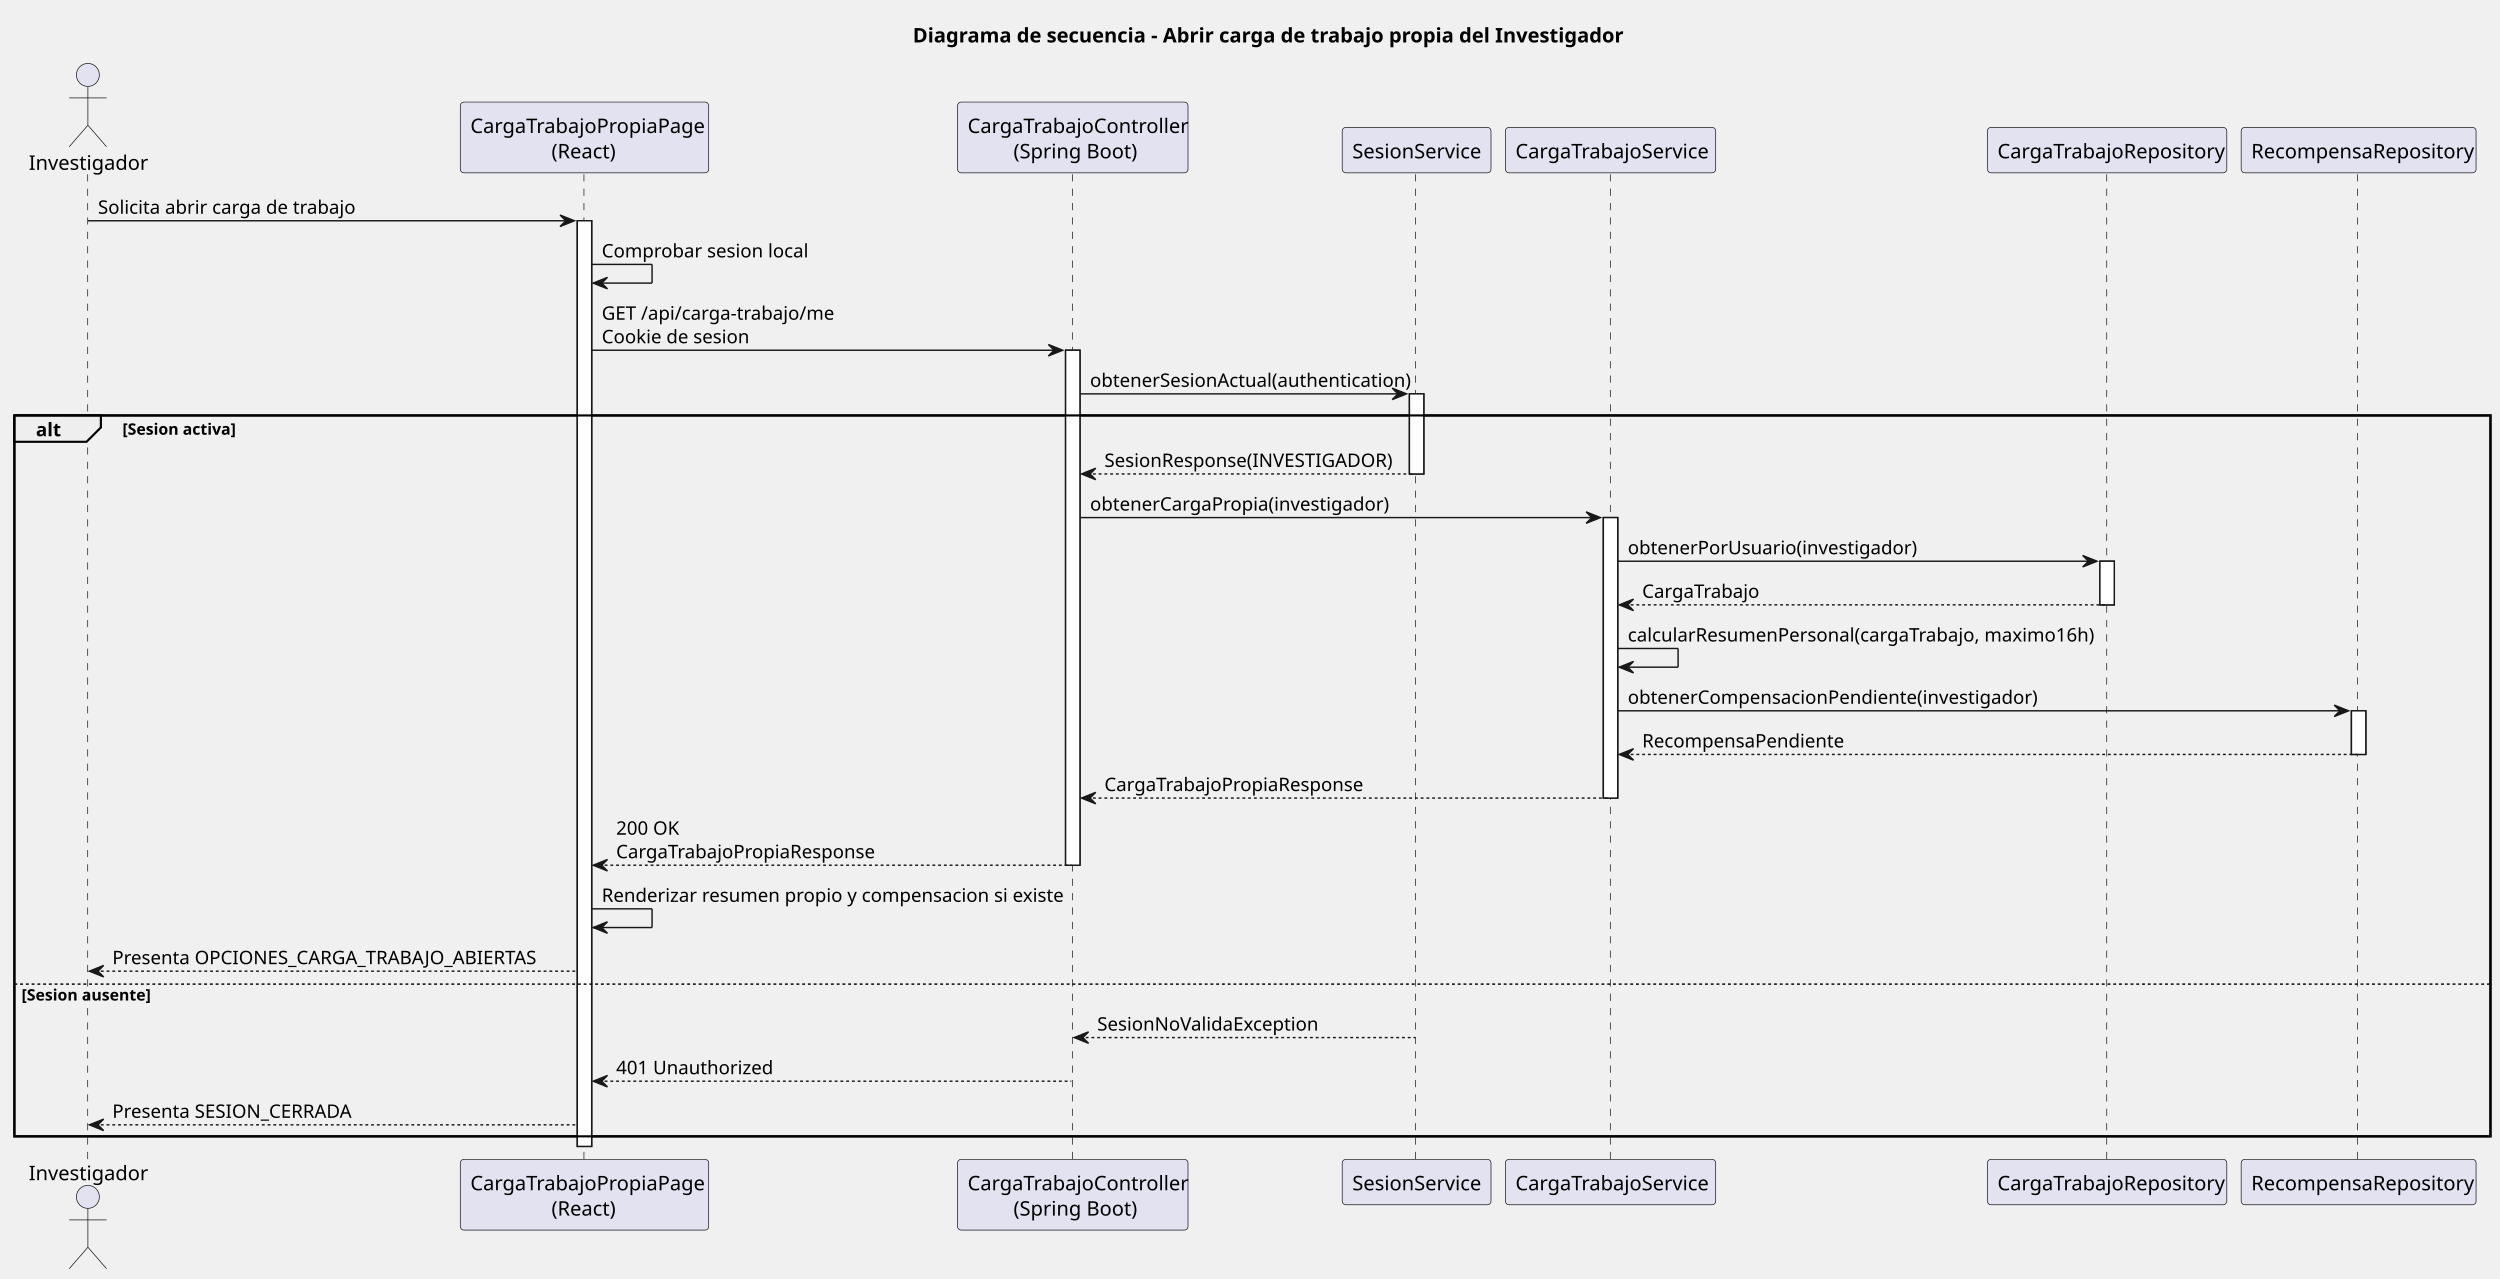
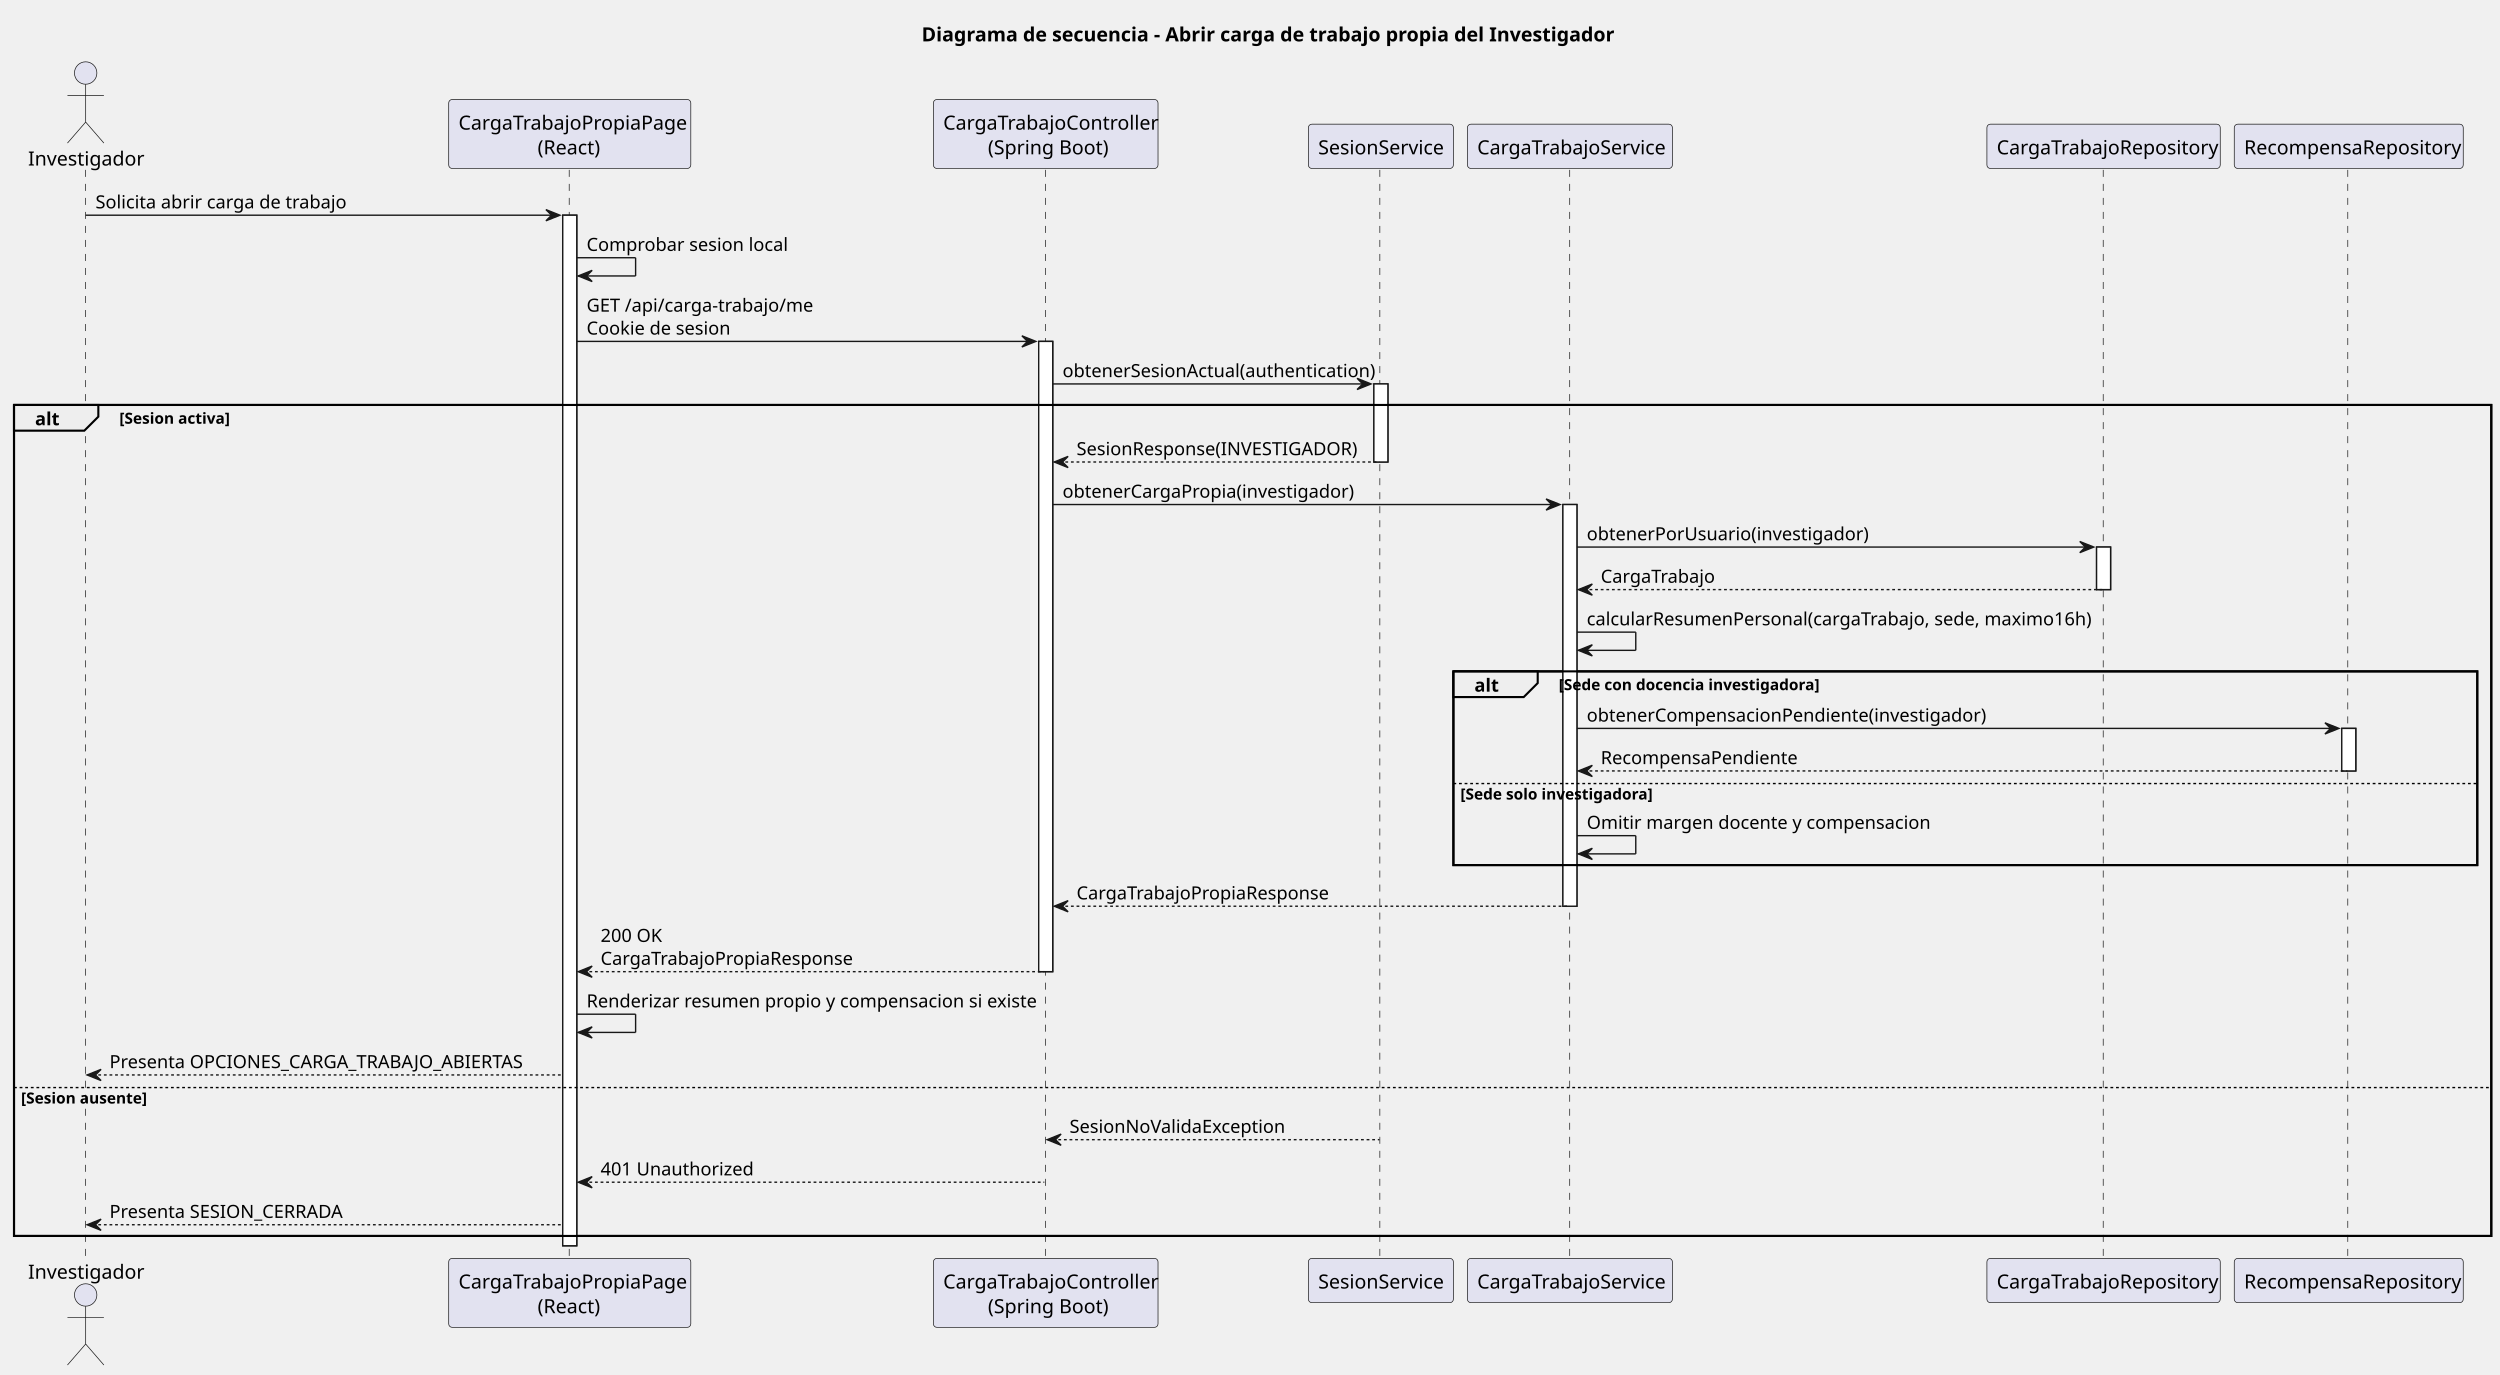
- <svg xmlns="http://www.w3.org/2000/svg" contentStyleType="text/css" height="889px" preserveAspectRatio="none" style="width:1739px;height:889px;background:#FFFFFF;" version="1.1" viewBox="0 0 1739 889" width="1739px" zoomAndPan="magnify">
+ <svg xmlns="http://www.w3.org/2000/svg" contentStyleType="text/css" height="981px" preserveAspectRatio="none" style="width:1784px;height:981px;background:#FFFFFF;" version="1.1" viewBox="0 0 1784 981" width="1784px" zoomAndPan="magnify">
  <defs />
  <g>
-     <text fill="#000000" font-family="sans-serif" font-size="14" font-weight="bold" lengthAdjust="spacing" textLength="471.481" x="634.942" y="29.533">Diagrama de secuencia - Abrir carga de trabajo propia del Investigador</text>
-     <rect fill="#FFFFFF" height="643.867" style="stroke:#181818;stroke-width:1;" width="10" x="401.571" y="153.57" />
-     <rect fill="#FFFFFF" height="358.219" style="stroke:#181818;stroke-width:1;" width="10" x="741.217" y="243.625" />
+     <text fill="#000000" font-family="sans-serif" font-size="14" font-weight="bold" lengthAdjust="spacing" textLength="471.481" x="657.649" y="29.533">Diagrama de secuencia - Abrir carga de trabajo propia del Investigador</text>
+     <rect fill="#FFFFFF" height="735.406" style="stroke:#181818;stroke-width:1;" width="10" x="401.571" y="153.57" />
+     <rect fill="#FFFFFF" height="449.758" style="stroke:#181818;stroke-width:1;" width="10" x="741.217" y="243.625" />
    <rect fill="#FFFFFF" height="55.703" style="stroke:#181818;stroke-width:1;" width="10" x="980.399" y="273.977" />
-     <rect fill="#FFFFFF" height="195.109" style="stroke:#181818;stroke-width:1;" width="10" x="1115.285" y="360.031" />
-     <rect fill="#FFFFFF" height="30.352" style="stroke:#181818;stroke-width:1;" width="10" x="1460.701" y="390.383" />
-     <rect fill="#FFFFFF" height="30.352" style="stroke:#181818;stroke-width:1;" width="10" x="1635.662" y="494.438" />
-     <rect fill="none" height="501.461" style="stroke:#000000;stroke-width:1.5;" width="1722.365" x="10" y="288.977" />
-     <line style="stroke:#181818;stroke-width:0.5;stroke-dasharray:5.0,5.0;" x1="61" x2="61" y1="121.219" y2="807.438" />
-     <line style="stroke:#181818;stroke-width:0.5;stroke-dasharray:5.0,5.0;" x1="406.189" x2="406.189" y1="121.219" y2="807.438" />
-     <line style="stroke:#181818;stroke-width:0.5;stroke-dasharray:5.0,5.0;" x1="746.073" x2="746.073" y1="121.219" y2="807.438" />
-     <line style="stroke:#181818;stroke-width:0.5;stroke-dasharray:5.0,5.0;" x1="984.654" x2="984.654" y1="121.219" y2="807.438" />
-     <line style="stroke:#181818;stroke-width:0.5;stroke-dasharray:5.0,5.0;" x1="1120.144" x2="1120.144" y1="121.219" y2="807.438" />
-     <line style="stroke:#181818;stroke-width:0.5;stroke-dasharray:5.0,5.0;" x1="1465.442" x2="1465.442" y1="121.219" y2="807.438" />
-     <line style="stroke:#181818;stroke-width:0.5;stroke-dasharray:5.0,5.0;" x1="1639.959" x2="1639.959" y1="121.219" y2="807.438" />
+     <rect fill="#FFFFFF" height="286.648" style="stroke:#181818;stroke-width:1;" width="10" x="1115.285" y="360.031" />
+     <rect fill="#FFFFFF" height="30.352" style="stroke:#181818;stroke-width:1;" width="10" x="1496.114" y="390.383" />
+     <rect fill="#FFFFFF" height="30.352" style="stroke:#181818;stroke-width:1;" width="10" x="1671.076" y="519.789" />
+     <rect fill="none" height="593" style="stroke:#000000;stroke-width:1.5;" width="1767.779" x="10" y="288.977" />
+     <rect fill="none" height="138.242" style="stroke:#000000;stroke-width:1.5;" width="730.635" x="1037.144" y="479.086" />
+     <line style="stroke:#181818;stroke-width:0.5;stroke-dasharray:5.0,5.0;" x1="61" x2="61" y1="121.219" y2="898.977" />
+     <line style="stroke:#181818;stroke-width:0.5;stroke-dasharray:5.0,5.0;" x1="406.189" x2="406.189" y1="121.219" y2="898.977" />
+     <line style="stroke:#181818;stroke-width:0.5;stroke-dasharray:5.0,5.0;" x1="746.073" x2="746.073" y1="121.219" y2="898.977" />
+     <line style="stroke:#181818;stroke-width:0.5;stroke-dasharray:5.0,5.0;" x1="984.654" x2="984.654" y1="121.219" y2="898.977" />
+     <line style="stroke:#181818;stroke-width:0.5;stroke-dasharray:5.0,5.0;" x1="1120.144" x2="1120.144" y1="121.219" y2="898.977" />
+     <line style="stroke:#181818;stroke-width:0.5;stroke-dasharray:5.0,5.0;" x1="1500.856" x2="1500.856" y1="121.219" y2="898.977" />
+     <line style="stroke:#181818;stroke-width:0.5;stroke-dasharray:5.0,5.0;" x1="1675.373" x2="1675.373" y1="121.219" y2="898.977" />
    <text fill="#000000" font-family="sans-serif" font-size="14" lengthAdjust="spacing" textLength="76.269" x="20" y="118.143">Investigador</text>
    <ellipse cx="61.134" cy="52.109" fill="#E2E2F0" rx="8" ry="8" style="stroke:#181818;stroke-width:0.5;" />
    <path d="M61.134,60.109 L61.134,87.109 M48.134,68.109 L74.134,68.109 M61.134,87.109 L48.134,102.109 M61.134,87.109 L74.134,102.109 " fill="none" style="stroke:#181818;stroke-width:0.5;" />
-     <text fill="#000000" font-family="sans-serif" font-size="14" lengthAdjust="spacing" textLength="76.269" x="20" y="820.971">Investigador</text>
-     <ellipse cx="61.134" cy="832.547" fill="#E2E2F0" rx="8" ry="8" style="stroke:#181818;stroke-width:0.5;" />
-     <path d="M61.134,840.547 L61.134,867.547 M48.134,848.547 L74.134,848.547 M61.134,867.547 L48.134,882.547 M61.134,867.547 L74.134,882.547 " fill="none" style="stroke:#181818;stroke-width:0.5;" />
+     <text fill="#000000" font-family="sans-serif" font-size="14" lengthAdjust="spacing" textLength="76.269" x="20" y="912.51">Investigador</text>
+     <ellipse cx="61.134" cy="924.086" fill="#E2E2F0" rx="8" ry="8" style="stroke:#181818;stroke-width:0.5;" />
+     <path d="M61.134,932.086 L61.134,959.086 M48.134,940.086 L74.134,940.086 M61.134,959.086 L48.134,974.086 M61.134,959.086 L74.134,974.086 " fill="none" style="stroke:#181818;stroke-width:0.5;" />
    <rect fill="#E2E2F0" height="49.219" rx="2.5" ry="2.5" style="stroke:#181818;stroke-width:0.5;" width="172.765" x="320.189" y="71" />
    <text fill="#000000" font-family="sans-serif" font-size="14" lengthAdjust="spacing" textLength="158.765" x="327.189" y="92.533">CargaTrabajoPropiaPage</text>
    <text fill="#000000" font-family="sans-serif" font-size="14" lengthAdjust="spacing" textLength="45.897" x="383.623" y="110.143">(React)</text>
-     <rect fill="#E2E2F0" height="49.219" rx="2.5" ry="2.5" style="stroke:#181818;stroke-width:0.5;" width="172.765" x="320.189" y="806.438" />
-     <text fill="#000000" font-family="sans-serif" font-size="14" lengthAdjust="spacing" textLength="158.765" x="327.189" y="827.971">CargaTrabajoPropiaPage</text>
-     <text fill="#000000" font-family="sans-serif" font-size="14" lengthAdjust="spacing" textLength="45.897" x="383.623" y="845.58">(React)</text>
+     <rect fill="#E2E2F0" height="49.219" rx="2.5" ry="2.5" style="stroke:#181818;stroke-width:0.5;" width="172.765" x="320.189" y="897.977" />
+     <text fill="#000000" font-family="sans-serif" font-size="14" lengthAdjust="spacing" textLength="158.765" x="327.189" y="919.51">CargaTrabajoPropiaPage</text>
+     <text fill="#000000" font-family="sans-serif" font-size="14" lengthAdjust="spacing" textLength="45.897" x="383.623" y="937.119">(React)</text>
    <rect fill="#E2E2F0" height="49.219" rx="2.5" ry="2.5" style="stroke:#181818;stroke-width:0.5;" width="160.289" x="666.073" y="71" />
    <text fill="#000000" font-family="sans-serif" font-size="14" lengthAdjust="spacing" textLength="146.289" x="673.073" y="92.533">CargaTrabajoController</text>
    <text fill="#000000" font-family="sans-serif" font-size="14" lengthAdjust="spacing" textLength="82.482" x="704.976" y="110.143">(Spring Boot)</text>
-     <rect fill="#E2E2F0" height="49.219" rx="2.5" ry="2.5" style="stroke:#181818;stroke-width:0.5;" width="160.289" x="666.073" y="806.438" />
-     <text fill="#000000" font-family="sans-serif" font-size="14" lengthAdjust="spacing" textLength="146.289" x="673.073" y="827.971">CargaTrabajoController</text>
-     <text fill="#000000" font-family="sans-serif" font-size="14" lengthAdjust="spacing" textLength="82.482" x="704.976" y="845.58">(Spring Boot)</text>
+     <rect fill="#E2E2F0" height="49.219" rx="2.5" ry="2.5" style="stroke:#181818;stroke-width:0.5;" width="160.289" x="666.073" y="897.977" />
+     <text fill="#000000" font-family="sans-serif" font-size="14" lengthAdjust="spacing" textLength="146.289" x="673.073" y="919.51">CargaTrabajoController</text>
+     <text fill="#000000" font-family="sans-serif" font-size="14" lengthAdjust="spacing" textLength="82.482" x="704.976" y="937.119">(Spring Boot)</text>
    <rect fill="#E2E2F0" height="31.609" rx="2.5" ry="2.5" style="stroke:#181818;stroke-width:0.5;" width="103.489" x="933.654" y="88.609" />
    <text fill="#000000" font-family="sans-serif" font-size="14" lengthAdjust="spacing" textLength="89.489" x="940.654" y="110.143">SesionService</text>
-     <rect fill="#E2E2F0" height="31.609" rx="2.5" ry="2.5" style="stroke:#181818;stroke-width:0.5;" width="103.489" x="933.654" y="806.438" />
-     <text fill="#000000" font-family="sans-serif" font-size="14" lengthAdjust="spacing" textLength="89.489" x="940.654" y="827.971">SesionService</text>
+     <rect fill="#E2E2F0" height="31.609" rx="2.5" ry="2.5" style="stroke:#181818;stroke-width:0.5;" width="103.489" x="933.654" y="897.977" />
+     <text fill="#000000" font-family="sans-serif" font-size="14" lengthAdjust="spacing" textLength="89.489" x="940.654" y="919.51">SesionService</text>
    <rect fill="#E2E2F0" height="31.609" rx="2.5" ry="2.5" style="stroke:#181818;stroke-width:0.5;" width="146.282" x="1047.144" y="88.609" />
    <text fill="#000000" font-family="sans-serif" font-size="14" lengthAdjust="spacing" textLength="132.282" x="1054.144" y="110.143">CargaTrabajoService</text>
-     <rect fill="#E2E2F0" height="31.609" rx="2.5" ry="2.5" style="stroke:#181818;stroke-width:0.5;" width="146.282" x="1047.144" y="806.438" />
-     <text fill="#000000" font-family="sans-serif" font-size="14" lengthAdjust="spacing" textLength="132.282" x="1054.144" y="827.971">CargaTrabajoService</text>
-     <rect fill="#E2E2F0" height="31.609" rx="2.5" ry="2.5" style="stroke:#181818;stroke-width:0.5;" width="166.517" x="1382.442" y="88.609" />
-     <text fill="#000000" font-family="sans-serif" font-size="14" lengthAdjust="spacing" textLength="152.517" x="1389.442" y="110.143">CargaTrabajoRepository</text>
-     <rect fill="#E2E2F0" height="31.609" rx="2.5" ry="2.5" style="stroke:#181818;stroke-width:0.5;" width="166.517" x="1382.442" y="806.438" />
-     <text fill="#000000" font-family="sans-serif" font-size="14" lengthAdjust="spacing" textLength="152.517" x="1389.442" y="827.971">CargaTrabajoRepository</text>
-     <rect fill="#E2E2F0" height="31.609" rx="2.5" ry="2.5" style="stroke:#181818;stroke-width:0.5;" width="163.406" x="1558.959" y="88.609" />
-     <text fill="#000000" font-family="sans-serif" font-size="14" lengthAdjust="spacing" textLength="149.406" x="1565.959" y="110.143">RecompensaRepository</text>
-     <rect fill="#E2E2F0" height="31.609" rx="2.5" ry="2.5" style="stroke:#181818;stroke-width:0.5;" width="163.406" x="1558.959" y="806.438" />
-     <text fill="#000000" font-family="sans-serif" font-size="14" lengthAdjust="spacing" textLength="149.406" x="1565.959" y="827.971">RecompensaRepository</text>
-     <rect fill="#FFFFFF" height="643.867" style="stroke:#181818;stroke-width:1;" width="10" x="401.571" y="153.57" />
-     <rect fill="#FFFFFF" height="358.219" style="stroke:#181818;stroke-width:1;" width="10" x="741.217" y="243.625" />
+     <rect fill="#E2E2F0" height="31.609" rx="2.5" ry="2.5" style="stroke:#181818;stroke-width:0.5;" width="146.282" x="1047.144" y="897.977" />
+     <text fill="#000000" font-family="sans-serif" font-size="14" lengthAdjust="spacing" textLength="132.282" x="1054.144" y="919.51">CargaTrabajoService</text>
+     <rect fill="#E2E2F0" height="31.609" rx="2.5" ry="2.5" style="stroke:#181818;stroke-width:0.5;" width="166.517" x="1417.856" y="88.609" />
+     <text fill="#000000" font-family="sans-serif" font-size="14" lengthAdjust="spacing" textLength="152.517" x="1424.856" y="110.143">CargaTrabajoRepository</text>
+     <rect fill="#E2E2F0" height="31.609" rx="2.5" ry="2.5" style="stroke:#181818;stroke-width:0.5;" width="166.517" x="1417.856" y="897.977" />
+     <text fill="#000000" font-family="sans-serif" font-size="14" lengthAdjust="spacing" textLength="152.517" x="1424.856" y="919.51">CargaTrabajoRepository</text>
+     <rect fill="#E2E2F0" height="31.609" rx="2.5" ry="2.5" style="stroke:#181818;stroke-width:0.5;" width="163.406" x="1594.373" y="88.609" />
+     <text fill="#000000" font-family="sans-serif" font-size="14" lengthAdjust="spacing" textLength="149.406" x="1601.373" y="110.143">RecompensaRepository</text>
+     <rect fill="#E2E2F0" height="31.609" rx="2.5" ry="2.5" style="stroke:#181818;stroke-width:0.5;" width="163.406" x="1594.373" y="897.977" />
+     <text fill="#000000" font-family="sans-serif" font-size="14" lengthAdjust="spacing" textLength="149.406" x="1601.373" y="919.51">RecompensaRepository</text>
+     <rect fill="#FFFFFF" height="735.406" style="stroke:#181818;stroke-width:1;" width="10" x="401.571" y="153.57" />
+     <rect fill="#FFFFFF" height="449.758" style="stroke:#181818;stroke-width:1;" width="10" x="741.217" y="243.625" />
    <rect fill="#FFFFFF" height="55.703" style="stroke:#181818;stroke-width:1;" width="10" x="980.399" y="273.977" />
-     <rect fill="#FFFFFF" height="195.109" style="stroke:#181818;stroke-width:1;" width="10" x="1115.285" y="360.031" />
-     <rect fill="#FFFFFF" height="30.352" style="stroke:#181818;stroke-width:1;" width="10" x="1460.701" y="390.383" />
-     <rect fill="#FFFFFF" height="30.352" style="stroke:#181818;stroke-width:1;" width="10" x="1635.662" y="494.438" />
+     <rect fill="#FFFFFF" height="286.648" style="stroke:#181818;stroke-width:1;" width="10" x="1115.285" y="360.031" />
+     <rect fill="#FFFFFF" height="30.352" style="stroke:#181818;stroke-width:1;" width="10" x="1496.114" y="390.383" />
+     <rect fill="#FFFFFF" height="30.352" style="stroke:#181818;stroke-width:1;" width="10" x="1671.076" y="519.789" />
    <polygon fill="#181818" points="389.571,149.57,399.571,153.57,389.571,157.57,393.571,153.57" style="stroke:#181818;stroke-width:1;" />
    <line style="stroke:#181818;stroke-width:1;" x1="61.134" x2="395.571" y1="153.57" y2="153.57" />
    <text fill="#000000" font-family="sans-serif" font-size="13" lengthAdjust="spacing" textLength="169.089" x="68.134" y="148.714">Solicita abrir carga de trabajo</text>
    <line style="stroke:#181818;stroke-width:1;" x1="411.571" x2="453.571" y1="183.922" y2="183.922" />
    <line style="stroke:#181818;stroke-width:1;" x1="453.571" x2="453.571" y1="183.922" y2="196.922" />
    <line style="stroke:#181818;stroke-width:1;" x1="412.571" x2="453.571" y1="196.922" y2="196.922" />
    <polygon fill="#181818" points="422.571,192.922,412.571,196.922,422.571,200.922,418.571,196.922" style="stroke:#181818;stroke-width:1;" />
    <text fill="#000000" font-family="sans-serif" font-size="13" lengthAdjust="spacing" textLength="136.564" x="418.571" y="179.065">Comprobar sesion local</text>
    <polygon fill="#181818" points="729.217,239.625,739.217,243.625,729.217,247.625,733.217,243.625" style="stroke:#181818;stroke-width:1;" />
    <line style="stroke:#181818;stroke-width:1;" x1="411.571" x2="735.217" y1="243.625" y2="243.625" />
    <text fill="#000000" font-family="sans-serif" font-size="13" lengthAdjust="spacing" textLength="153.175" x="418.571" y="222.417">GET /api/carga-trabajo/me</text>
    <text fill="#000000" font-family="sans-serif" font-size="13" lengthAdjust="spacing" textLength="99.728" x="418.571" y="238.769">Cookie de sesion</text>
    <polygon fill="#181818" points="968.399,269.977,978.399,273.977,968.399,277.977,972.399,273.977" style="stroke:#181818;stroke-width:1;" />
    <line style="stroke:#181818;stroke-width:1;" x1="751.217" x2="974.399" y1="273.977" y2="273.977" />
    <text fill="#000000" font-family="sans-serif" font-size="13" lengthAdjust="spacing" textLength="209.581" x="758.217" y="269.12">obtenerSesionActual(authentication)</text>
    <path d="M10,288.977 L70.171,288.977 L70.171,297.328 L60.171,307.328 L10,307.328 L10,288.977 " fill="#EEEEEE" style="stroke:#000000;stroke-width:1.5;" />
-     <rect fill="none" height="501.461" style="stroke:#000000;stroke-width:1.5;" width="1722.365" x="10" y="288.977" />
+     <rect fill="none" height="593" style="stroke:#000000;stroke-width:1.5;" width="1767.779" x="10" y="288.977" />
    <text fill="#000000" font-family="sans-serif" font-size="13" font-weight="bold" lengthAdjust="spacing" textLength="15.171" x="25" y="303.472">alt</text>
    <text fill="#000000" font-family="sans-serif" font-size="11" font-weight="bold" lengthAdjust="spacing" textLength="77.639" x="85.171" y="302.396">[Sesion activa]</text>
    <polygon fill="#181818" points="762.217,325.68,752.217,329.68,762.217,333.68,758.217,329.68" style="stroke:#181818;stroke-width:1;" />
    <line style="stroke:#181818;stroke-width:1;stroke-dasharray:2.0,2.0;" x1="756.217" x2="984.399" y1="329.68" y2="329.68" />
    <text fill="#000000" font-family="sans-serif" font-size="13" lengthAdjust="spacing" textLength="205.182" x="768.217" y="324.823">SesionResponse(INVESTIGADOR)</text>
    <polygon fill="#181818" points="1103.285,356.031,1113.285,360.031,1103.285,364.031,1107.285,360.031" style="stroke:#181818;stroke-width:1;" />
    <line style="stroke:#181818;stroke-width:1;" x1="751.217" x2="1109.285" y1="360.031" y2="360.031" />
    <text fill="#000000" font-family="sans-serif" font-size="13" lengthAdjust="spacing" textLength="195.832" x="758.217" y="355.175">obtenerCargaPropia(investigador)</text>
-     <polygon fill="#181818" points="1448.701,386.383,1458.701,390.383,1448.701,394.383,1452.701,390.383" style="stroke:#181818;stroke-width:1;" />
-     <line style="stroke:#181818;stroke-width:1;" x1="1125.285" x2="1454.701" y1="390.383" y2="390.383" />
+     <polygon fill="#181818" points="1484.114,386.383,1494.114,390.383,1484.114,394.383,1488.114,390.383" style="stroke:#181818;stroke-width:1;" />
+     <line style="stroke:#181818;stroke-width:1;" x1="1125.285" x2="1490.114" y1="390.383" y2="390.383" />
    <text fill="#000000" font-family="sans-serif" font-size="13" lengthAdjust="spacing" textLength="187.872" x="1132.285" y="385.526">obtenerPorUsuario(investigador)</text>
    <polygon fill="#181818" points="1136.285,416.734,1126.285,420.734,1136.285,424.734,1132.285,420.734" style="stroke:#181818;stroke-width:1;" />
-     <line style="stroke:#181818;stroke-width:1;stroke-dasharray:2.0,2.0;" x1="1130.285" x2="1464.701" y1="420.734" y2="420.734" />
+     <line style="stroke:#181818;stroke-width:1;stroke-dasharray:2.0,2.0;" x1="1130.285" x2="1500.114" y1="420.734" y2="420.734" />
    <text fill="#000000" font-family="sans-serif" font-size="13" lengthAdjust="spacing" textLength="79.485" x="1142.285" y="415.878">CargaTrabajo</text>
    <line style="stroke:#181818;stroke-width:1;" x1="1125.285" x2="1167.285" y1="451.086" y2="451.086" />
    <line style="stroke:#181818;stroke-width:1;" x1="1167.285" x2="1167.285" y1="451.086" y2="464.086" />
    <line style="stroke:#181818;stroke-width:1;" x1="1126.285" x2="1167.285" y1="464.086" y2="464.086" />
    <polygon fill="#181818" points="1136.285,460.086,1126.285,464.086,1136.285,468.086,1132.285,464.086" style="stroke:#181818;stroke-width:1;" />
-     <text fill="#000000" font-family="sans-serif" font-size="13" lengthAdjust="spacing" textLength="311.416" x="1132.285" y="446.229">calcularResumenPersonal(cargaTrabajo, maximo16h)</text>
-     <polygon fill="#181818" points="1623.662,490.438,1633.662,494.438,1623.662,498.438,1627.662,494.438" style="stroke:#181818;stroke-width:1;" />
-     <line style="stroke:#181818;stroke-width:1;" x1="1125.285" x2="1629.662" y1="494.438" y2="494.438" />
-     <text fill="#000000" font-family="sans-serif" font-size="13" lengthAdjust="spacing" textLength="268.112" x="1132.285" y="489.581">obtenerCompensacionPendiente(investigador)</text>
-     <polygon fill="#181818" points="1136.285,520.789,1126.285,524.789,1136.285,528.789,1132.285,524.789" style="stroke:#181818;stroke-width:1;" />
-     <line style="stroke:#181818;stroke-width:1;stroke-dasharray:2.0,2.0;" x1="1130.285" x2="1639.662" y1="524.789" y2="524.789" />
-     <text fill="#000000" font-family="sans-serif" font-size="13" lengthAdjust="spacing" textLength="135.148" x="1142.285" y="519.933">RecompensaPendiente</text>
-     <polygon fill="#181818" points="762.217,551.141,752.217,555.141,762.217,559.141,758.217,555.141" style="stroke:#181818;stroke-width:1;" />
-     <line style="stroke:#181818;stroke-width:1;stroke-dasharray:2.0,2.0;" x1="756.217" x2="1119.285" y1="555.141" y2="555.141" />
-     <text fill="#000000" font-family="sans-serif" font-size="13" lengthAdjust="spacing" textLength="175.602" x="768.217" y="550.284">CargaTrabajoPropiaResponse</text>
-     <polygon fill="#181818" points="422.571,597.844,412.571,601.844,422.571,605.844,418.571,601.844" style="stroke:#181818;stroke-width:1;" />
-     <line style="stroke:#181818;stroke-width:1;stroke-dasharray:2.0,2.0;" x1="416.571" x2="745.217" y1="601.844" y2="601.844" />
-     <text fill="#000000" font-family="sans-serif" font-size="13" lengthAdjust="spacing" textLength="44.084" x="428.571" y="580.636">200 OK</text>
-     <text fill="#000000" font-family="sans-serif" font-size="13" lengthAdjust="spacing" textLength="175.602" x="428.571" y="596.987">CargaTrabajoPropiaResponse</text>
-     <line style="stroke:#181818;stroke-width:1;" x1="411.571" x2="453.571" y1="632.195" y2="632.195" />
-     <line style="stroke:#181818;stroke-width:1;" x1="453.571" x2="453.571" y1="632.195" y2="645.195" />
-     <line style="stroke:#181818;stroke-width:1;" x1="412.571" x2="453.571" y1="645.195" y2="645.195" />
-     <polygon fill="#181818" points="422.571,641.195,412.571,645.195,422.571,649.195,418.571,645.195" style="stroke:#181818;stroke-width:1;" />
-     <text fill="#000000" font-family="sans-serif" font-size="13" lengthAdjust="spacing" textLength="305.646" x="418.571" y="627.339">Renderizar resumen propio y compensacion si existe</text>
-     <polygon fill="#181818" points="72.134,671.547,62.134,675.547,72.134,679.547,68.134,675.547" style="stroke:#181818;stroke-width:1;" />
-     <line style="stroke:#181818;stroke-width:1;stroke-dasharray:2.0,2.0;" x1="66.134" x2="400.571" y1="675.547" y2="675.547" />
-     <text fill="#000000" font-family="sans-serif" font-size="13" lengthAdjust="spacing" textLength="316.437" x="78.134" y="670.69">Presenta OPCIONES_CARGA_TRABAJO_ABIERTAS</text>
-     <line style="stroke:#000000;stroke-width:1;stroke-dasharray:2.0,2.0;" x1="10" x2="1732.365" y1="684.547" y2="684.547" />
-     <text fill="#000000" font-family="sans-serif" font-size="11" font-weight="bold" lengthAdjust="spacing" textLength="88.022" x="15" y="695.966">[Sesion ausente]</text>
-     <polygon fill="#181818" points="757.217,717.734,747.217,721.734,757.217,725.734,753.217,721.734" style="stroke:#181818;stroke-width:1;" />
-     <line style="stroke:#181818;stroke-width:1;stroke-dasharray:2.0,2.0;" x1="751.217" x2="984.399" y1="721.734" y2="721.734" />
-     <text fill="#000000" font-family="sans-serif" font-size="13" lengthAdjust="spacing" textLength="149.595" x="763.217" y="716.878">SesionNoValidaException</text>
-     <polygon fill="#181818" points="422.571,748.086,412.571,752.086,422.571,756.086,418.571,752.086" style="stroke:#181818;stroke-width:1;" />
-     <line style="stroke:#181818;stroke-width:1;stroke-dasharray:2.0,2.0;" x1="416.571" x2="745.217" y1="752.086" y2="752.086" />
-     <text fill="#000000" font-family="sans-serif" font-size="13" lengthAdjust="spacing" textLength="102.629" x="428.571" y="747.23">401 Unauthorized</text>
-     <polygon fill="#181818" points="72.134,778.438,62.134,782.438,72.134,786.438,68.134,782.438" style="stroke:#181818;stroke-width:1;" />
-     <line style="stroke:#181818;stroke-width:1;stroke-dasharray:2.0,2.0;" x1="66.134" x2="400.571" y1="782.438" y2="782.438" />
-     <text fill="#000000" font-family="sans-serif" font-size="13" lengthAdjust="spacing" textLength="175.564" x="78.134" y="777.581">Presenta SESION_CERRADA</text>
+     <text fill="#000000" font-family="sans-serif" font-size="13" lengthAdjust="spacing" textLength="346.83" x="1132.285" y="446.229">calcularResumenPersonal(cargaTrabajo, sede, maximo16h)</text>
+     <path d="M1037.144,479.086 L1097.314,479.086 L1097.314,487.438 L1087.314,497.438 L1037.144,497.438 L1037.144,479.086 " fill="#EEEEEE" style="stroke:#000000;stroke-width:1.5;" />
+     <rect fill="none" height="138.242" style="stroke:#000000;stroke-width:1.5;" width="730.635" x="1037.144" y="479.086" />
+     <text fill="#000000" font-family="sans-serif" font-size="13" font-weight="bold" lengthAdjust="spacing" textLength="15.171" x="1052.144" y="493.581">alt</text>
+     <text fill="#000000" font-family="sans-serif" font-size="11" font-weight="bold" lengthAdjust="spacing" textLength="181.548" x="1112.314" y="492.505">[Sede con docencia investigadora]</text>
+     <polygon fill="#181818" points="1659.076,515.789,1669.076,519.789,1659.076,523.789,1663.076,519.789" style="stroke:#181818;stroke-width:1;" />
+     <line style="stroke:#181818;stroke-width:1;" x1="1125.285" x2="1665.076" y1="519.789" y2="519.789" />
+     <text fill="#000000" font-family="sans-serif" font-size="13" lengthAdjust="spacing" textLength="268.112" x="1132.285" y="514.933">obtenerCompensacionPendiente(investigador)</text>
+     <polygon fill="#181818" points="1136.285,546.141,1126.285,550.141,1136.285,554.141,1132.285,550.141" style="stroke:#181818;stroke-width:1;" />
+     <line style="stroke:#181818;stroke-width:1;stroke-dasharray:2.0,2.0;" x1="1130.285" x2="1675.076" y1="550.141" y2="550.141" />
+     <text fill="#000000" font-family="sans-serif" font-size="13" lengthAdjust="spacing" textLength="135.148" x="1142.285" y="545.284">RecompensaPendiente</text>
+     <line style="stroke:#000000;stroke-width:1;stroke-dasharray:2.0,2.0;" x1="1037.144" x2="1767.779" y1="559.141" y2="559.141" />
+     <text fill="#000000" font-family="sans-serif" font-size="11" font-weight="bold" lengthAdjust="spacing" textLength="133.864" x="1042.144" y="570.56">[Sede solo investigadora]</text>
+     <line style="stroke:#181818;stroke-width:1;" x1="1125.285" x2="1167.285" y1="596.328" y2="596.328" />
+     <line style="stroke:#181818;stroke-width:1;" x1="1167.285" x2="1167.285" y1="596.328" y2="609.328" />
+     <line style="stroke:#181818;stroke-width:1;" x1="1126.285" x2="1167.285" y1="609.328" y2="609.328" />
+     <polygon fill="#181818" points="1136.285,605.328,1126.285,609.328,1136.285,613.328,1132.285,609.328" style="stroke:#181818;stroke-width:1;" />
+     <text fill="#000000" font-family="sans-serif" font-size="13" lengthAdjust="spacing" textLength="229.773" x="1132.285" y="591.472">Omitir margen docente y compensacion</text>
+     <polygon fill="#181818" points="762.217,642.68,752.217,646.68,762.217,650.68,758.217,646.68" style="stroke:#181818;stroke-width:1;" />
+     <line style="stroke:#181818;stroke-width:1;stroke-dasharray:2.0,2.0;" x1="756.217" x2="1119.285" y1="646.68" y2="646.68" />
+     <text fill="#000000" font-family="sans-serif" font-size="13" lengthAdjust="spacing" textLength="175.602" x="768.217" y="641.823">CargaTrabajoPropiaResponse</text>
+     <polygon fill="#181818" points="422.571,689.383,412.571,693.383,422.571,697.383,418.571,693.383" style="stroke:#181818;stroke-width:1;" />
+     <line style="stroke:#181818;stroke-width:1;stroke-dasharray:2.0,2.0;" x1="416.571" x2="745.217" y1="693.383" y2="693.383" />
+     <text fill="#000000" font-family="sans-serif" font-size="13" lengthAdjust="spacing" textLength="44.084" x="428.571" y="672.175">200 OK</text>
+     <text fill="#000000" font-family="sans-serif" font-size="13" lengthAdjust="spacing" textLength="175.602" x="428.571" y="688.526">CargaTrabajoPropiaResponse</text>
+     <line style="stroke:#181818;stroke-width:1;" x1="411.571" x2="453.571" y1="723.734" y2="723.734" />
+     <line style="stroke:#181818;stroke-width:1;" x1="453.571" x2="453.571" y1="723.734" y2="736.734" />
+     <line style="stroke:#181818;stroke-width:1;" x1="412.571" x2="453.571" y1="736.734" y2="736.734" />
+     <polygon fill="#181818" points="422.571,732.734,412.571,736.734,422.571,740.734,418.571,736.734" style="stroke:#181818;stroke-width:1;" />
+     <text fill="#000000" font-family="sans-serif" font-size="13" lengthAdjust="spacing" textLength="305.646" x="418.571" y="718.878">Renderizar resumen propio y compensacion si existe</text>
+     <polygon fill="#181818" points="72.134,763.086,62.134,767.086,72.134,771.086,68.134,767.086" style="stroke:#181818;stroke-width:1;" />
+     <line style="stroke:#181818;stroke-width:1;stroke-dasharray:2.0,2.0;" x1="66.134" x2="400.571" y1="767.086" y2="767.086" />
+     <text fill="#000000" font-family="sans-serif" font-size="13" lengthAdjust="spacing" textLength="316.437" x="78.134" y="762.23">Presenta OPCIONES_CARGA_TRABAJO_ABIERTAS</text>
+     <line style="stroke:#000000;stroke-width:1;stroke-dasharray:2.0,2.0;" x1="10" x2="1777.779" y1="776.086" y2="776.086" />
+     <text fill="#000000" font-family="sans-serif" font-size="11" font-weight="bold" lengthAdjust="spacing" textLength="88.022" x="15" y="787.505">[Sesion ausente]</text>
+     <polygon fill="#181818" points="757.217,809.273,747.217,813.273,757.217,817.273,753.217,813.273" style="stroke:#181818;stroke-width:1;" />
+     <line style="stroke:#181818;stroke-width:1;stroke-dasharray:2.0,2.0;" x1="751.217" x2="984.399" y1="813.273" y2="813.273" />
+     <text fill="#000000" font-family="sans-serif" font-size="13" lengthAdjust="spacing" textLength="149.595" x="763.217" y="808.417">SesionNoValidaException</text>
+     <polygon fill="#181818" points="422.571,839.625,412.571,843.625,422.571,847.625,418.571,843.625" style="stroke:#181818;stroke-width:1;" />
+     <line style="stroke:#181818;stroke-width:1;stroke-dasharray:2.0,2.0;" x1="416.571" x2="745.217" y1="843.625" y2="843.625" />
+     <text fill="#000000" font-family="sans-serif" font-size="13" lengthAdjust="spacing" textLength="102.629" x="428.571" y="838.769">401 Unauthorized</text>
+     <polygon fill="#181818" points="72.134,869.977,62.134,873.977,72.134,877.977,68.134,873.977" style="stroke:#181818;stroke-width:1;" />
+     <line style="stroke:#181818;stroke-width:1;stroke-dasharray:2.0,2.0;" x1="66.134" x2="400.571" y1="873.977" y2="873.977" />
+     <text fill="#000000" font-family="sans-serif" font-size="13" lengthAdjust="spacing" textLength="175.564" x="78.134" y="869.12">Presenta SESION_CERRADA</text>
  </g>
</svg>
